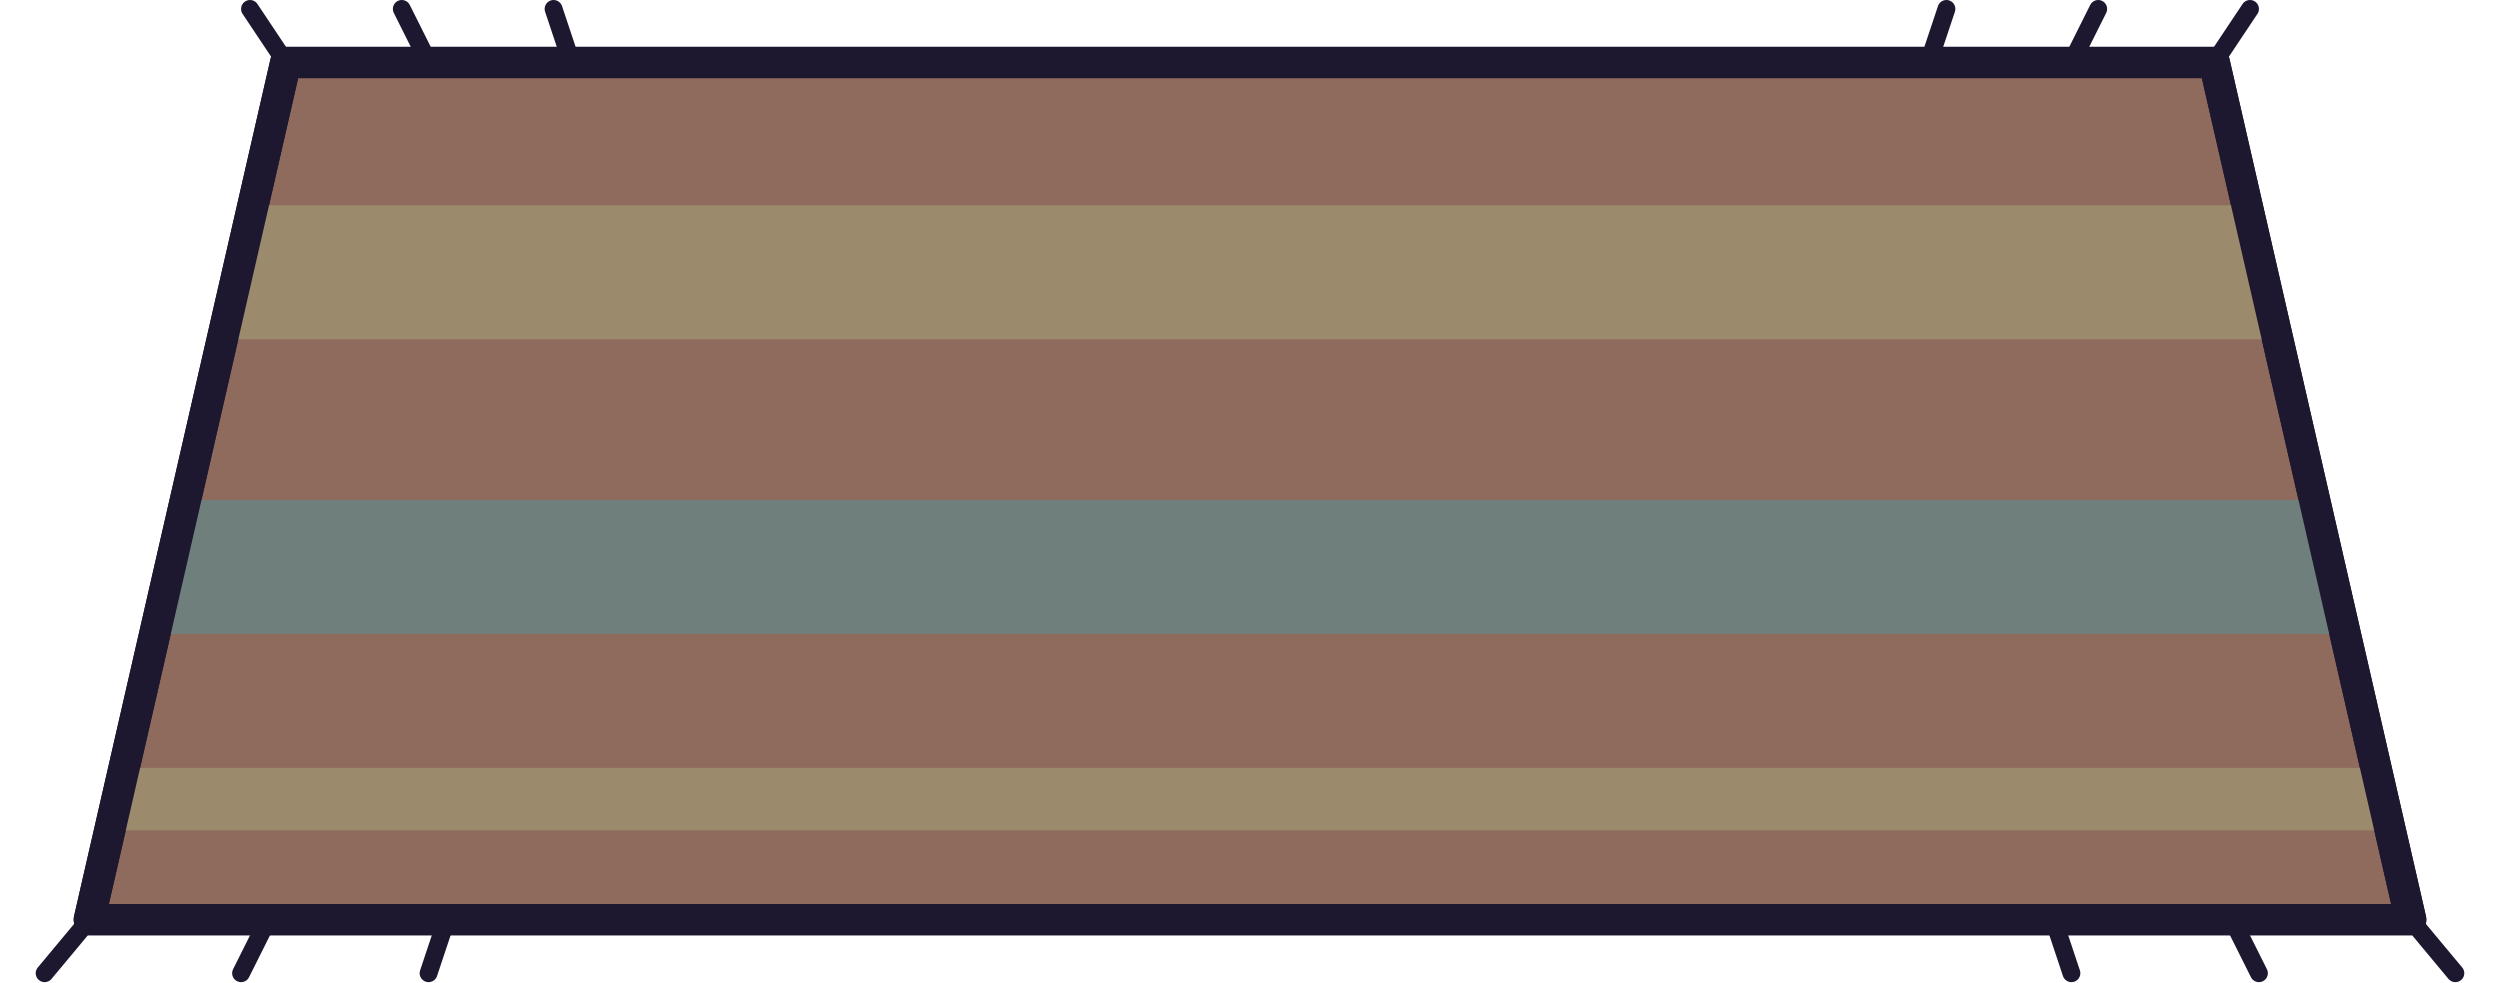
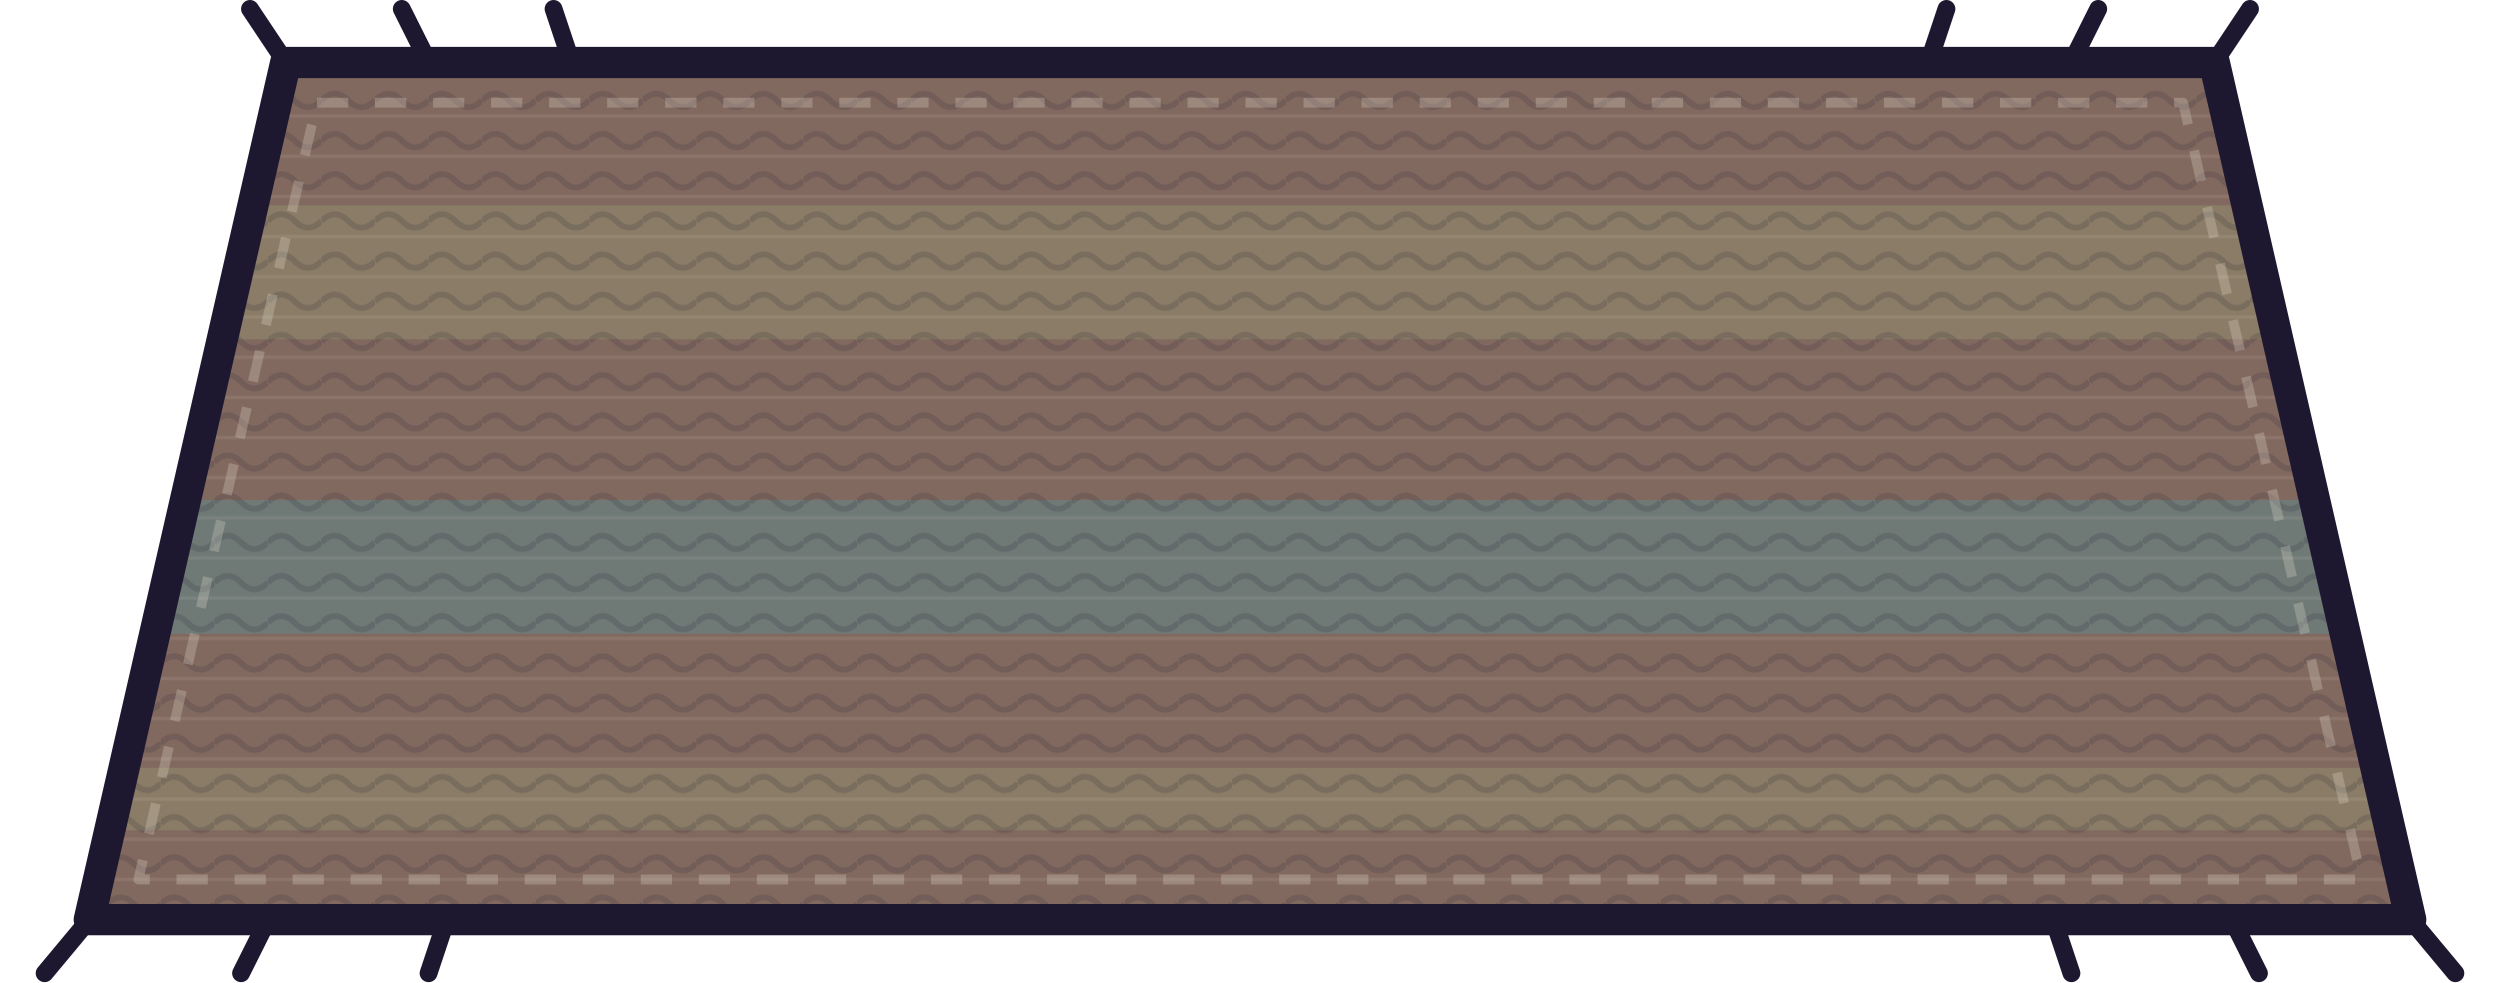
<svg xmlns="http://www.w3.org/2000/svg" viewBox="0 0 560 220" width="560" height="220">
-   <path d="M64 14 L496 14 L540 206 L20 206 Z" fill="#8f6b5e" stroke="#1d1830" stroke-width="7" stroke-linejoin="round" />
-   <path d="M56 46 L504 46 L511 76 L49 76 Z" fill="#9c8a6c" />
-   <path d="M41 112 L519 112 L526 142 L34 142 Z" fill="#6e7f7c" />
-   <path d="M27 172 L533 172 L536 186 L24 186 Z" fill="#9c8a6c" />
+   <defs>
+     <clipPath id="r">
+       <path d="M64 14 L496 14 L540 206 L20 206 Z" />
+     </clipPath>
+     <pattern id="w" width="12" height="9" patternUnits="userSpaceOnUse">
+       <path d="M0 4.5 Q3 1.5 6 4.5 Q9 7.5 12 4.5" stroke="#1d1830" stroke-width="1.3" fill="none" opacity="0.16" />
+       <path d="M0 8 L12 8" stroke="#fbf5e6" stroke-width="0.8" opacity="0.08" />
+     </pattern>
+   </defs>
+   <path d="M64 14 L496 14 L540 206 L20 206 Z" fill="#82695f" />
+   <g clip-path="url(#r)">
+     <rect x="0" y="46" width="560" height="30" fill="#8a7c66" />
+     <rect x="0" y="112" width="560" height="30" fill="#6f7975" />
+     <rect x="0" y="172" width="560" height="14" fill="#8a7c66" />
+     <rect x="0" y="0" width="560" height="220" fill="url(#w)" />
+   </g>
+   <path d="M71 23 L489 23 L529 197 L31 197 Z" fill="none" stroke="#fbf5e6" stroke-width="2.2" stroke-dasharray="7 6" opacity="0.22" stroke-linejoin="round" />
  <path d="M64 14 L496 14 L540 206 L20 206 Z" fill="none" stroke="#1d1830" stroke-width="7" stroke-linejoin="round" />
  <path d="M64 14 L56 2 M96 14 L90 2 M128 14 L124 2 M432 14 L436 2 M464 14 L470 2 M496 14 L504 2 M20 206 L10 218 M60 206 L54 218 M100 206 L96 218 M460 206 L464 218 M500 206 L506 218 M540 206 L550 218" stroke="#1d1830" stroke-width="4" stroke-linecap="round" />
</svg>
